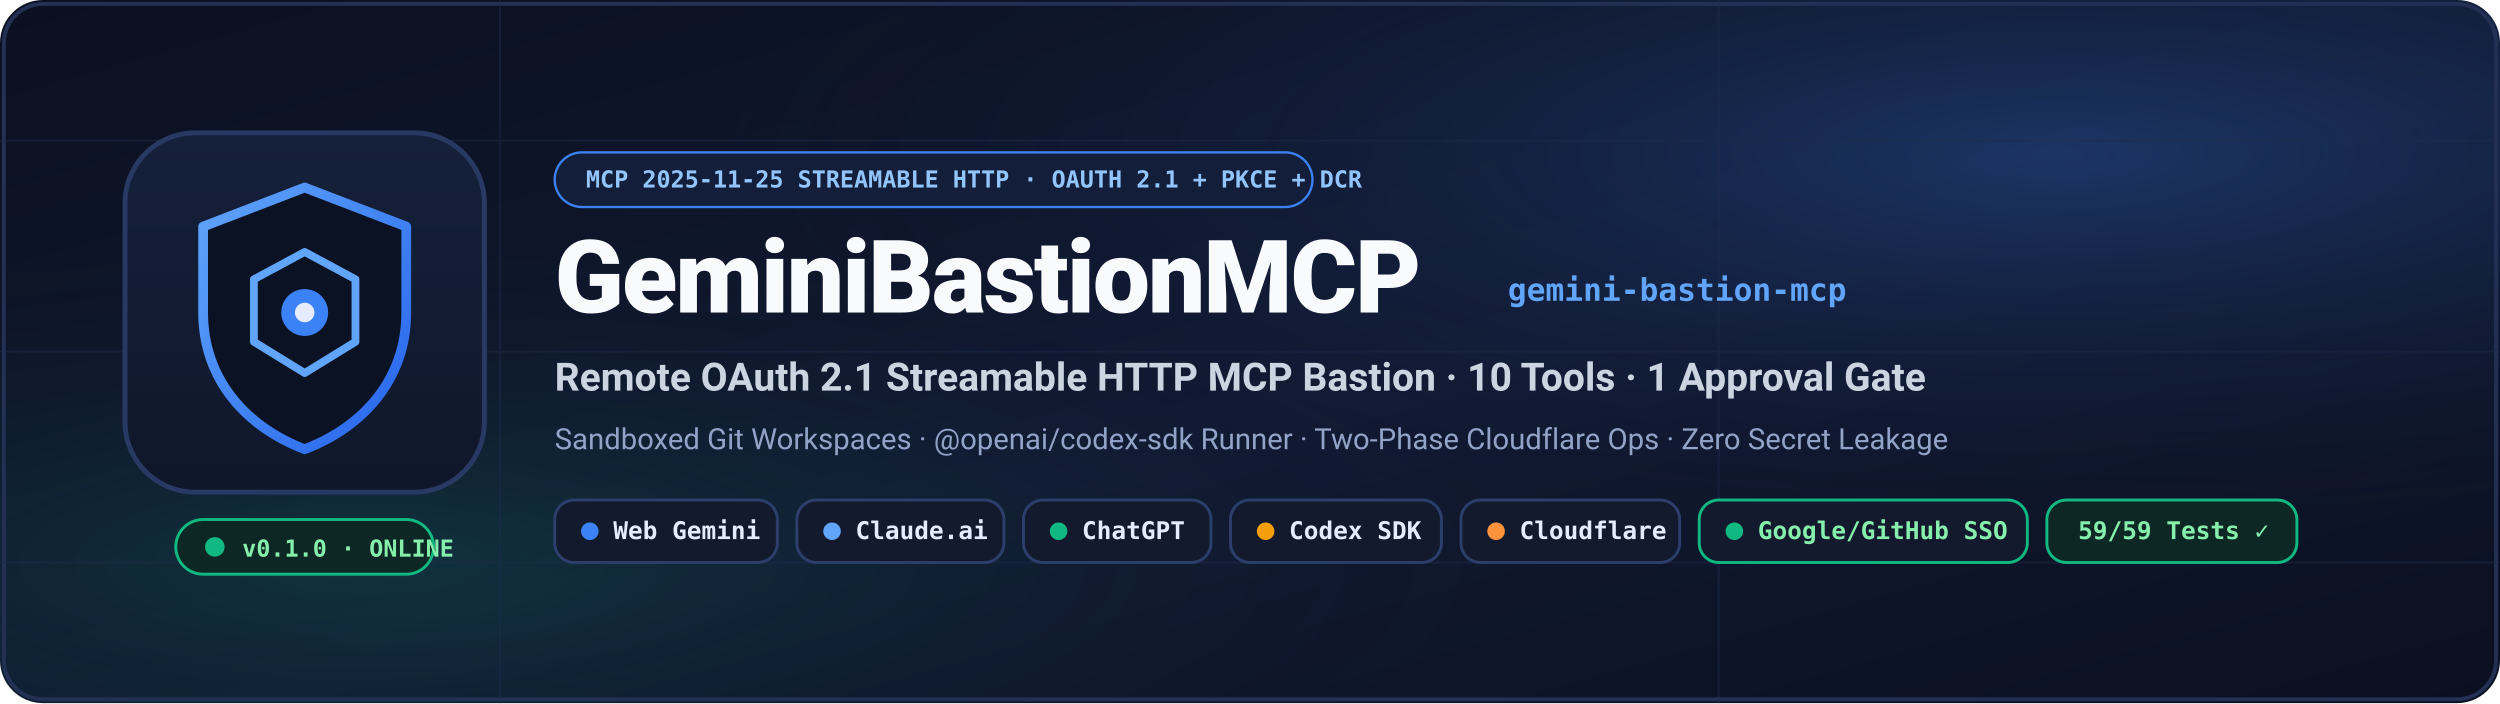
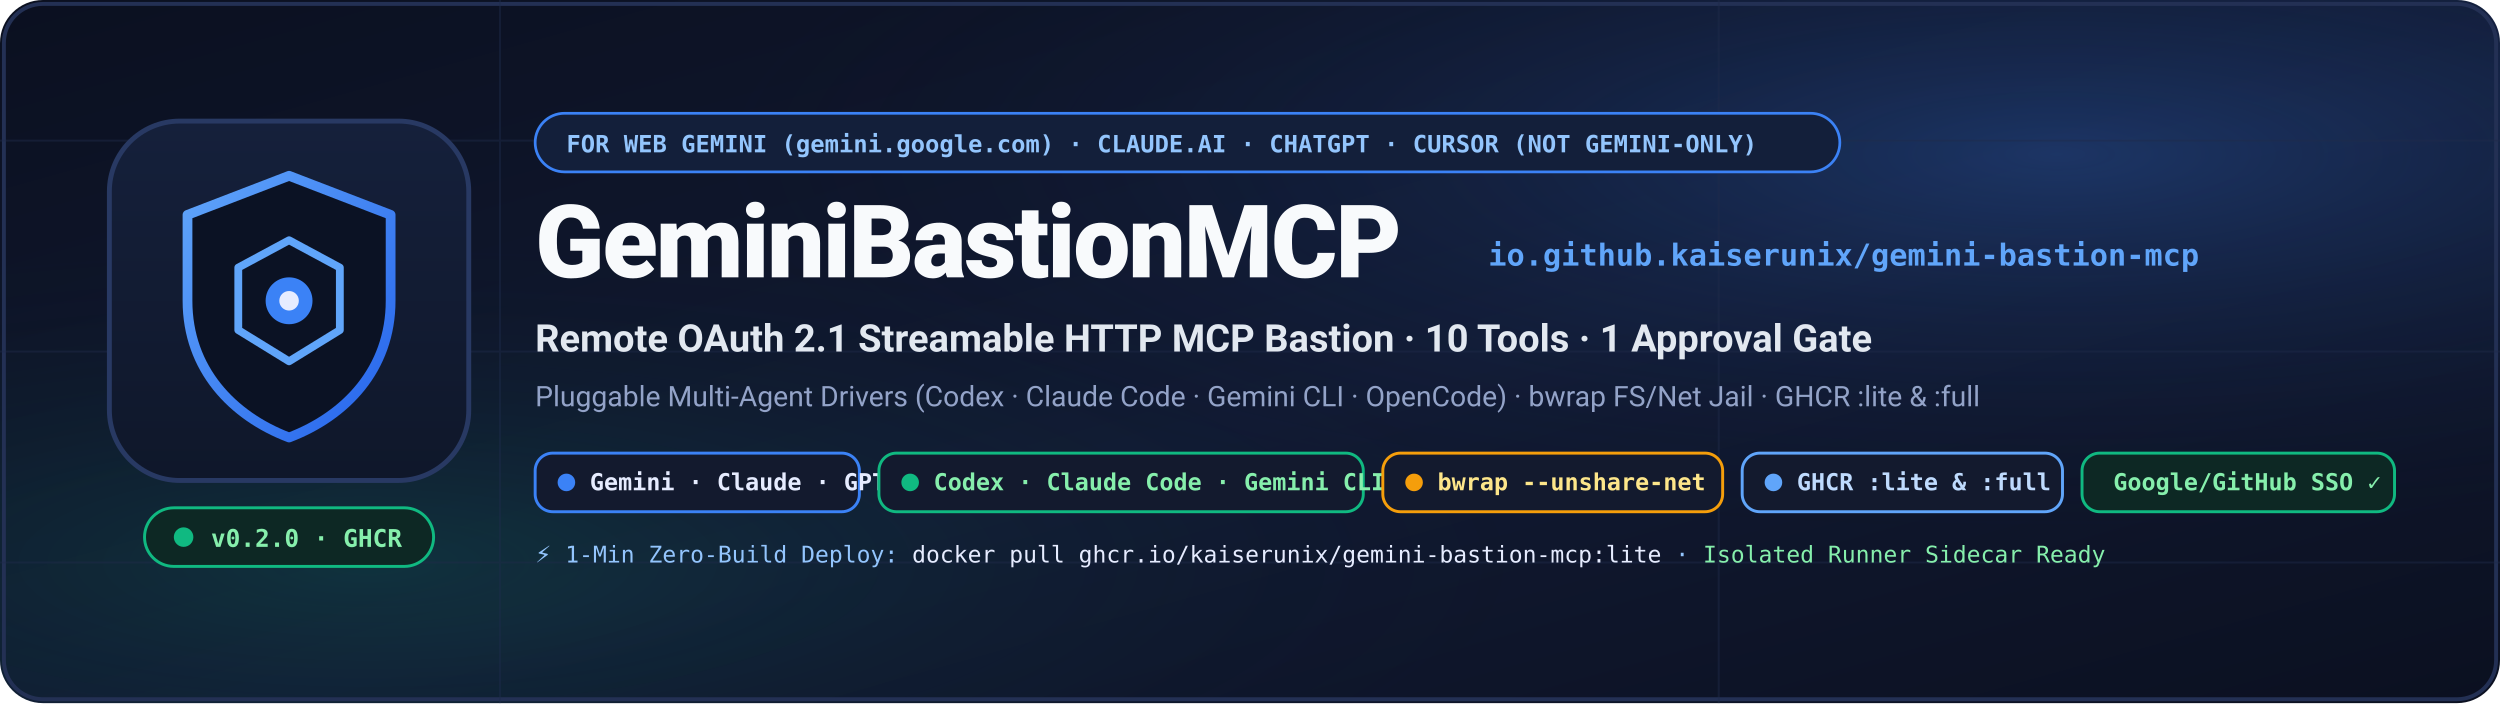
- <svg xmlns="http://www.w3.org/2000/svg" viewBox="0 0 1280 360" width="1280" height="360" role="img" aria-label="GeminiBastionMCP Hero Banner">
+ <svg xmlns="http://www.w3.org/2000/svg" viewBox="0 0 1280 360" width="1280" height="360" role="img" aria-label="GeminiBastionMCP v0.2.0 Hero Banner — For Web Gemini, Claude.ai and ChatGPT">
  <defs>
    <linearGradient id="heroBg" x1="0%" y1="0%" x2="100%" y2="100%">
      <stop offset="0%" stop-color="#0b1020" />
      <stop offset="55%" stop-color="#111a33" />
      <stop offset="100%" stop-color="#0b1020" />
    </linearGradient>
    <radialGradient id="blueGlow" cx="82%" cy="22%" r="55%">
      <stop offset="0%" stop-color="#3b82f6" stop-opacity="0.26" />
      <stop offset="100%" stop-color="#0b1020" stop-opacity="0" />
    </radialGradient>
    <radialGradient id="greenGlow" cx="15%" cy="80%" r="48%">
      <stop offset="0%" stop-color="#10b981" stop-opacity="0.16" />
      <stop offset="100%" stop-color="#0b1020" stop-opacity="0" />
    </radialGradient>
    <linearGradient id="shieldBorder" x1="0%" y1="0%" x2="100%" y2="100%">
      <stop offset="0%" stop-color="#60a5fa" />
      <stop offset="100%" stop-color="#2563eb" />
    </linearGradient>
    <linearGradient id="cardSurface" x1="0%" y1="0%" x2="0%" y2="100%">
      <stop offset="0%" stop-color="#15203b" />
      <stop offset="100%" stop-color="#0f172a" />
    </linearGradient>
  </defs>
  <rect width="1280" height="360" rx="22" fill="url(#heroBg)" />
  <rect width="1280" height="360" rx="22" fill="url(#blueGlow)" />
  <rect width="1280" height="360" rx="22" fill="url(#greenGlow)" />
  <rect x="2" y="2" width="1276" height="356" rx="20" fill="none" stroke="#233054" stroke-width="2" />
  <g stroke="#1e2b4a" stroke-width="1" opacity="0.45">
    <line x1="0" y1="72" x2="1280" y2="72" />
    <line x1="0" y1="180" x2="1280" y2="180" />
    <line x1="0" y1="288" x2="1280" y2="288" />
    <line x1="256" y1="0" x2="256" y2="360" />
    <line x1="880" y1="0" x2="880" y2="360" />
  </g>
-   <g transform="translate(64, 68)">
+   <g transform="translate(56, 62)">
    <rect x="0" y="0" width="184" height="184" rx="36" fill="url(#cardSurface)" stroke="#283963" stroke-width="2.5" />
    <path d="M92 28 L144 48 V92 C144 127 121 151 92 162 C63 151 40 127 40 92 V48 Z" fill="#0b1224" stroke="url(#shieldBorder)" stroke-width="5" stroke-linejoin="round" />
    <path d="M66 75 L92 61 L118 75 V107 L92 123 L66 107 Z" fill="none" stroke="#60a5fa" stroke-width="4" stroke-linejoin="round" />
    <circle cx="92" cy="92" r="12" fill="#3b82f6" />
    <circle cx="92" cy="92" r="5" fill="#e6ecff" />
-     <rect x="26" y="198" width="132" height="28" rx="14" fill="#0d2824" stroke="#10b981" stroke-width="1.5" />
-     <circle cx="46" cy="212" r="5" fill="#10b981" />
-     <text x="60" y="217" fill="#86efac" font-family="ui-monospace, SFMono-Regular, Menlo, Consolas, monospace" font-size="12" font-weight="700">v0.1.0 · ONLINE</text>
+     <rect x="18" y="198" width="148" height="30" rx="15" fill="#0d2824" stroke="#10b981" stroke-width="1.5" />
+     <circle cx="38" cy="213" r="5" fill="#10b981" />
+     <text x="52" y="218" fill="#86efac" font-family="ui-monospace, SFMono-Regular, Menlo, Consolas, monospace" font-size="12.5" font-weight="700">v0.2.0 · GHCR</text>
  </g>
-   <g transform="translate(284, 78)" font-family="system-ui, -apple-system, 'Segoe UI', Roboto, Inter, sans-serif">
-     <rect x="0" y="0" width="388" height="28" rx="14" fill="#131f3a" stroke="#3b82f6" stroke-width="1.2" />
-     <text x="16" y="18" fill="#93c5fd" font-family="ui-monospace, SFMono-Regular, Menlo, Consolas, monospace" font-size="12" font-weight="700">MCP 2025-11-25 STREAMABLE HTTP · OAUTH 2.1 + PKCE + DCR</text>
-     <text x="0" y="82" fill="#f8fafc" font-size="52" font-weight="800" letter-spacing="-1">GeminiBastionMCP</text>
-     <text x="488" y="76" fill="#60a5fa" font-family="ui-monospace, SFMono-Regular, Menlo, Consolas, monospace" font-size="16" font-weight="600">gemini-bastion-mcp</text>
-     <text x="0" y="122" fill="#cbd5e1" font-size="20" font-weight="600">Remote OAuth 2.1 Streamable HTTP MCP Bastion · 10 Tools · 1 Approval Gate</text>
-     <text x="0" y="152" fill="#93a3c8" font-size="15">Sandboxed Git Workspaces · @openai/codex-sdk Runner · Two-Phase Cloudflare Ops · Zero Secret Leakage</text>
-     <g transform="translate(0, 178)" font-family="ui-monospace, SFMono-Regular, Menlo, Consolas, monospace" font-size="12.5" font-weight="600">
-       <rect x="0" y="0" width="114" height="32" rx="10" fill="#131a2e" stroke="#2c3e6b" stroke-width="1.5" />
-       <circle cx="18" cy="16" r="4.5" fill="#3b82f6" />
-       <text x="30" y="20" fill="#e6ecff">Web Gemini</text>
-       <rect x="124" y="0" width="106" height="32" rx="10" fill="#131a2e" stroke="#2c3e6b" stroke-width="1.5" />
-       <circle cx="142" cy="16" r="4.5" fill="#60a5fa" />
-       <text x="154" y="20" fill="#e6ecff">Claude.ai</text>
-       <rect x="240" y="0" width="96" height="32" rx="10" fill="#131a2e" stroke="#2c3e6b" stroke-width="1.5" />
-       <circle cx="258" cy="16" r="4.5" fill="#10b981" />
-       <text x="270" y="20" fill="#e6ecff">ChatGPT</text>
-       <rect x="346" y="0" width="108" height="32" rx="10" fill="#131a2e" stroke="#2c3e6b" stroke-width="1.5" />
-       <circle cx="364" cy="16" r="4.5" fill="#f59e0b" />
-       <text x="376" y="20" fill="#e6ecff">Codex SDK</text>
-       <rect x="464" y="0" width="112" height="32" rx="10" fill="#131a2e" stroke="#2c3e6b" stroke-width="1.5" />
-       <circle cx="482" cy="16" r="4.5" fill="#fb923c" />
-       <text x="494" y="20" fill="#e6ecff">Cloudflare</text>
-       <rect x="586" y="0" width="168" height="32" rx="10" fill="#131a2e" stroke="#10b981" stroke-width="1.5" />
-       <circle cx="604" cy="16" r="4.5" fill="#10b981" />
-       <text x="616" y="20" fill="#86efac">Google/GitHub SSO</text>
-       <rect x="764" y="0" width="128" height="32" rx="10" fill="#0d2824" stroke="#10b981" stroke-width="1.5" />
-       <text x="780" y="20" fill="#86efac">59/59 Tests ✓</text>
+   <g transform="translate(274, 58)" font-family="system-ui, -apple-system, 'Segoe UI', Roboto, Inter, sans-serif">
+     <rect x="0" y="0" width="668" height="30" rx="15" fill="#131f3a" stroke="#3b82f6" stroke-width="1.4" />
+     <text x="16" y="20" fill="#93c5fd" font-family="ui-monospace, SFMono-Regular, Menlo, Consolas, monospace" font-size="12.2" font-weight="700">FOR WEB GEMINI (gemini.google.com) · CLAUDE.AI · CHATGPT · CURSOR (NOT GEMINI-ONLY)</text>
+     <text x="0" y="84" fill="#f8fafc" font-size="52" font-weight="800" letter-spacing="-1">GeminiBastionMCP</text>
+     <text x="488" y="78" fill="#60a5fa" font-family="ui-monospace, SFMono-Regular, Menlo, Consolas, monospace" font-size="15.5" font-weight="600">io.github.kaiserunix/gemini-bastion-mcp</text>
+     <text x="0" y="122" fill="#e2e8f0" font-size="19.5" font-weight="700">Remote OAuth 2.1 Streamable HTTP MCP Bastion · 10 Tools · 1 Approval Gate</text>
+     <text x="0" y="150" fill="#93a3c8" font-size="14.5">Pluggable Multi-Agent Drivers (Codex · Claude Code · Gemini CLI · OpenCode) · bwrap FS/Net Jail · GHCR :lite &amp; :full</text>
+     <g transform="translate(0, 174)" font-family="ui-monospace, SFMono-Regular, Menlo, Consolas, monospace" font-size="12" font-weight="600">
+       <rect x="0" y="0" width="166" height="30" rx="9" fill="#131a2e" stroke="#3b82f6" stroke-width="1.5" />
+       <circle cx="16" cy="15" r="4.5" fill="#3b82f6" />
+       <text x="28" y="19" fill="#e6ecff">Gemini · Claude · GPT</text>
+       <rect x="176" y="0" width="248" height="30" rx="9" fill="#131a2e" stroke="#10b981" stroke-width="1.5" />
+       <circle cx="192" cy="15" r="4.5" fill="#10b981" />
+       <text x="204" y="19" fill="#86efac">Codex · Claude Code · Gemini CLI</text>
+       <rect x="434" y="0" width="174" height="30" rx="9" fill="#131a2e" stroke="#f59e0b" stroke-width="1.5" />
+       <circle cx="450" cy="15" r="4.5" fill="#f59e0b" />
+       <text x="462" y="19" fill="#fde68a">bwrap --unshare-net</text>
+       <rect x="618" y="0" width="164" height="30" rx="9" fill="#131a2e" stroke="#60a5fa" stroke-width="1.5" />
+       <circle cx="634" cy="15" r="4.5" fill="#60a5fa" />
+       <text x="646" y="19" fill="#bfdbfe">GHCR :lite &amp; :full</text>
+       <rect x="792" y="0" width="160" height="30" rx="9" fill="#0d2824" stroke="#10b981" stroke-width="1.5" />
+       <text x="808" y="19" fill="#86efac">Google/GitHub SSO ✓</text>
+     </g>
+     <g transform="translate(0, 214)" font-family="ui-monospace, SFMono-Regular, Menlo, Consolas, monospace" font-size="11.8" fill="#93c5fd">
+       <text x="0" y="16">⚡ 1-Min Zero-Build Deploy: <tspan fill="#e6ecff">docker pull ghcr.io/kaiserunix/gemini-bastion-mcp:lite</tspan> · <tspan fill="#86efac">Isolated Runner Sidecar Ready</tspan>
+       </text>
    </g>
  </g>
</svg>
